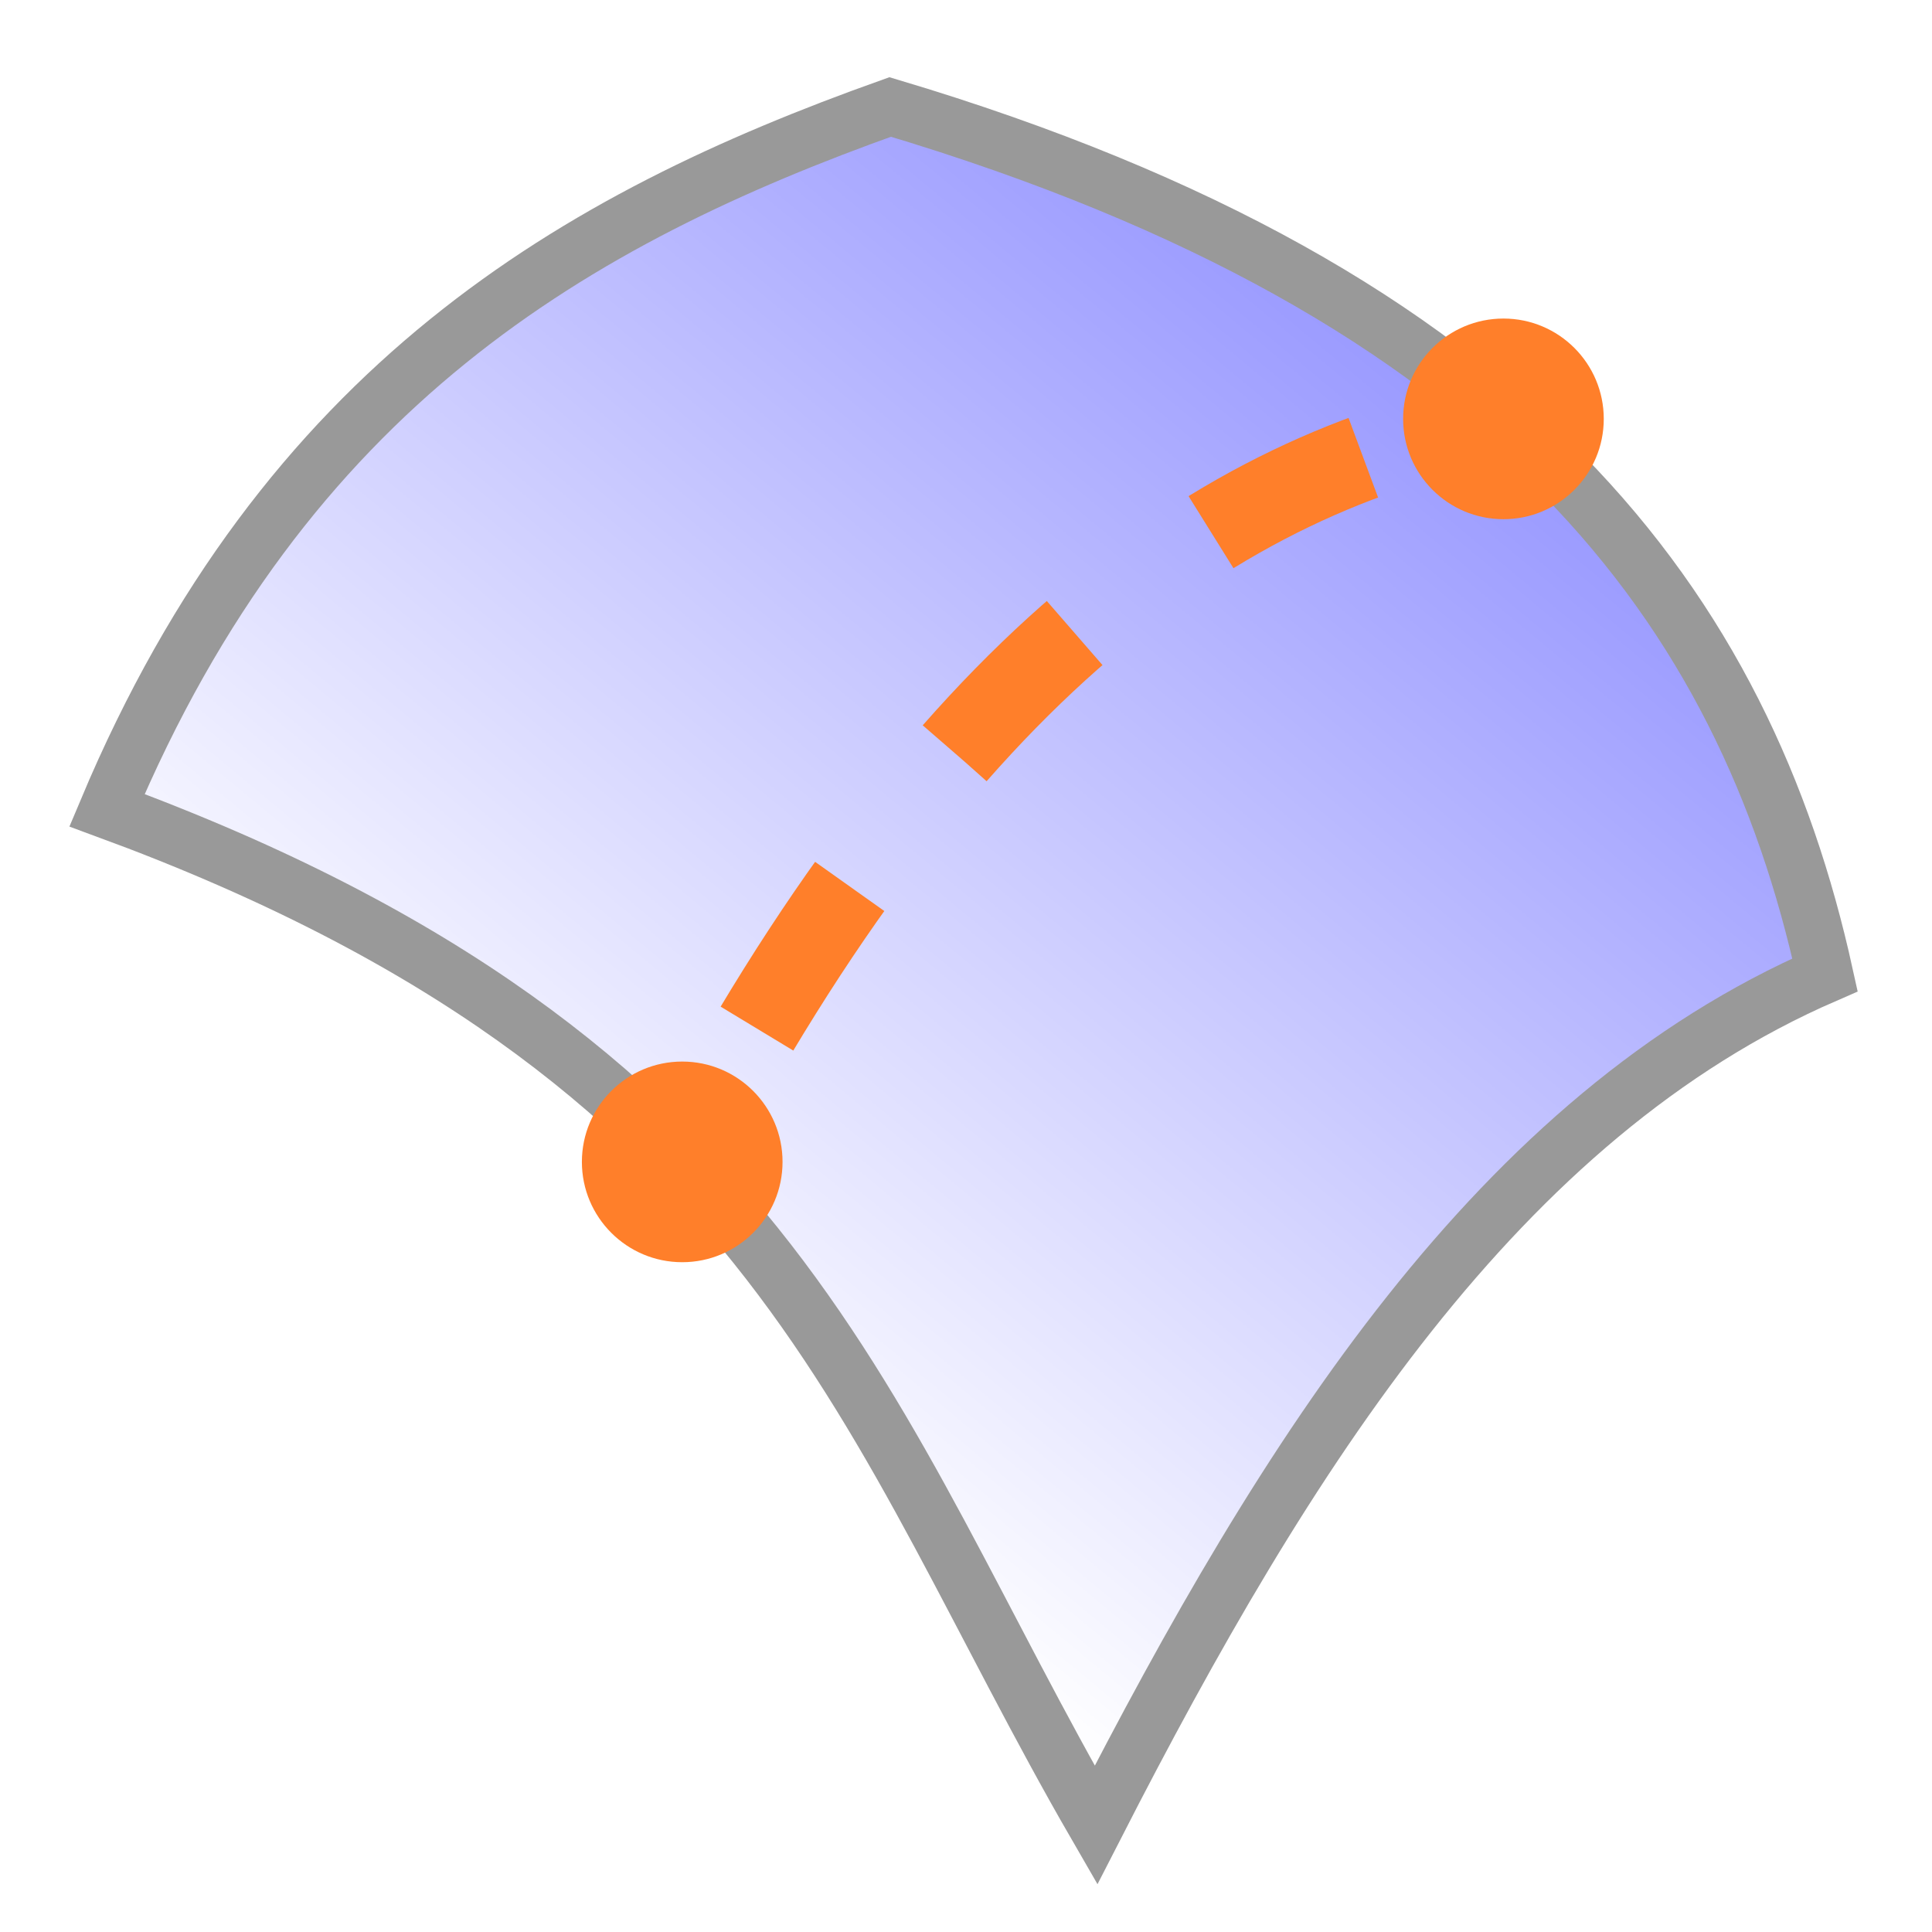
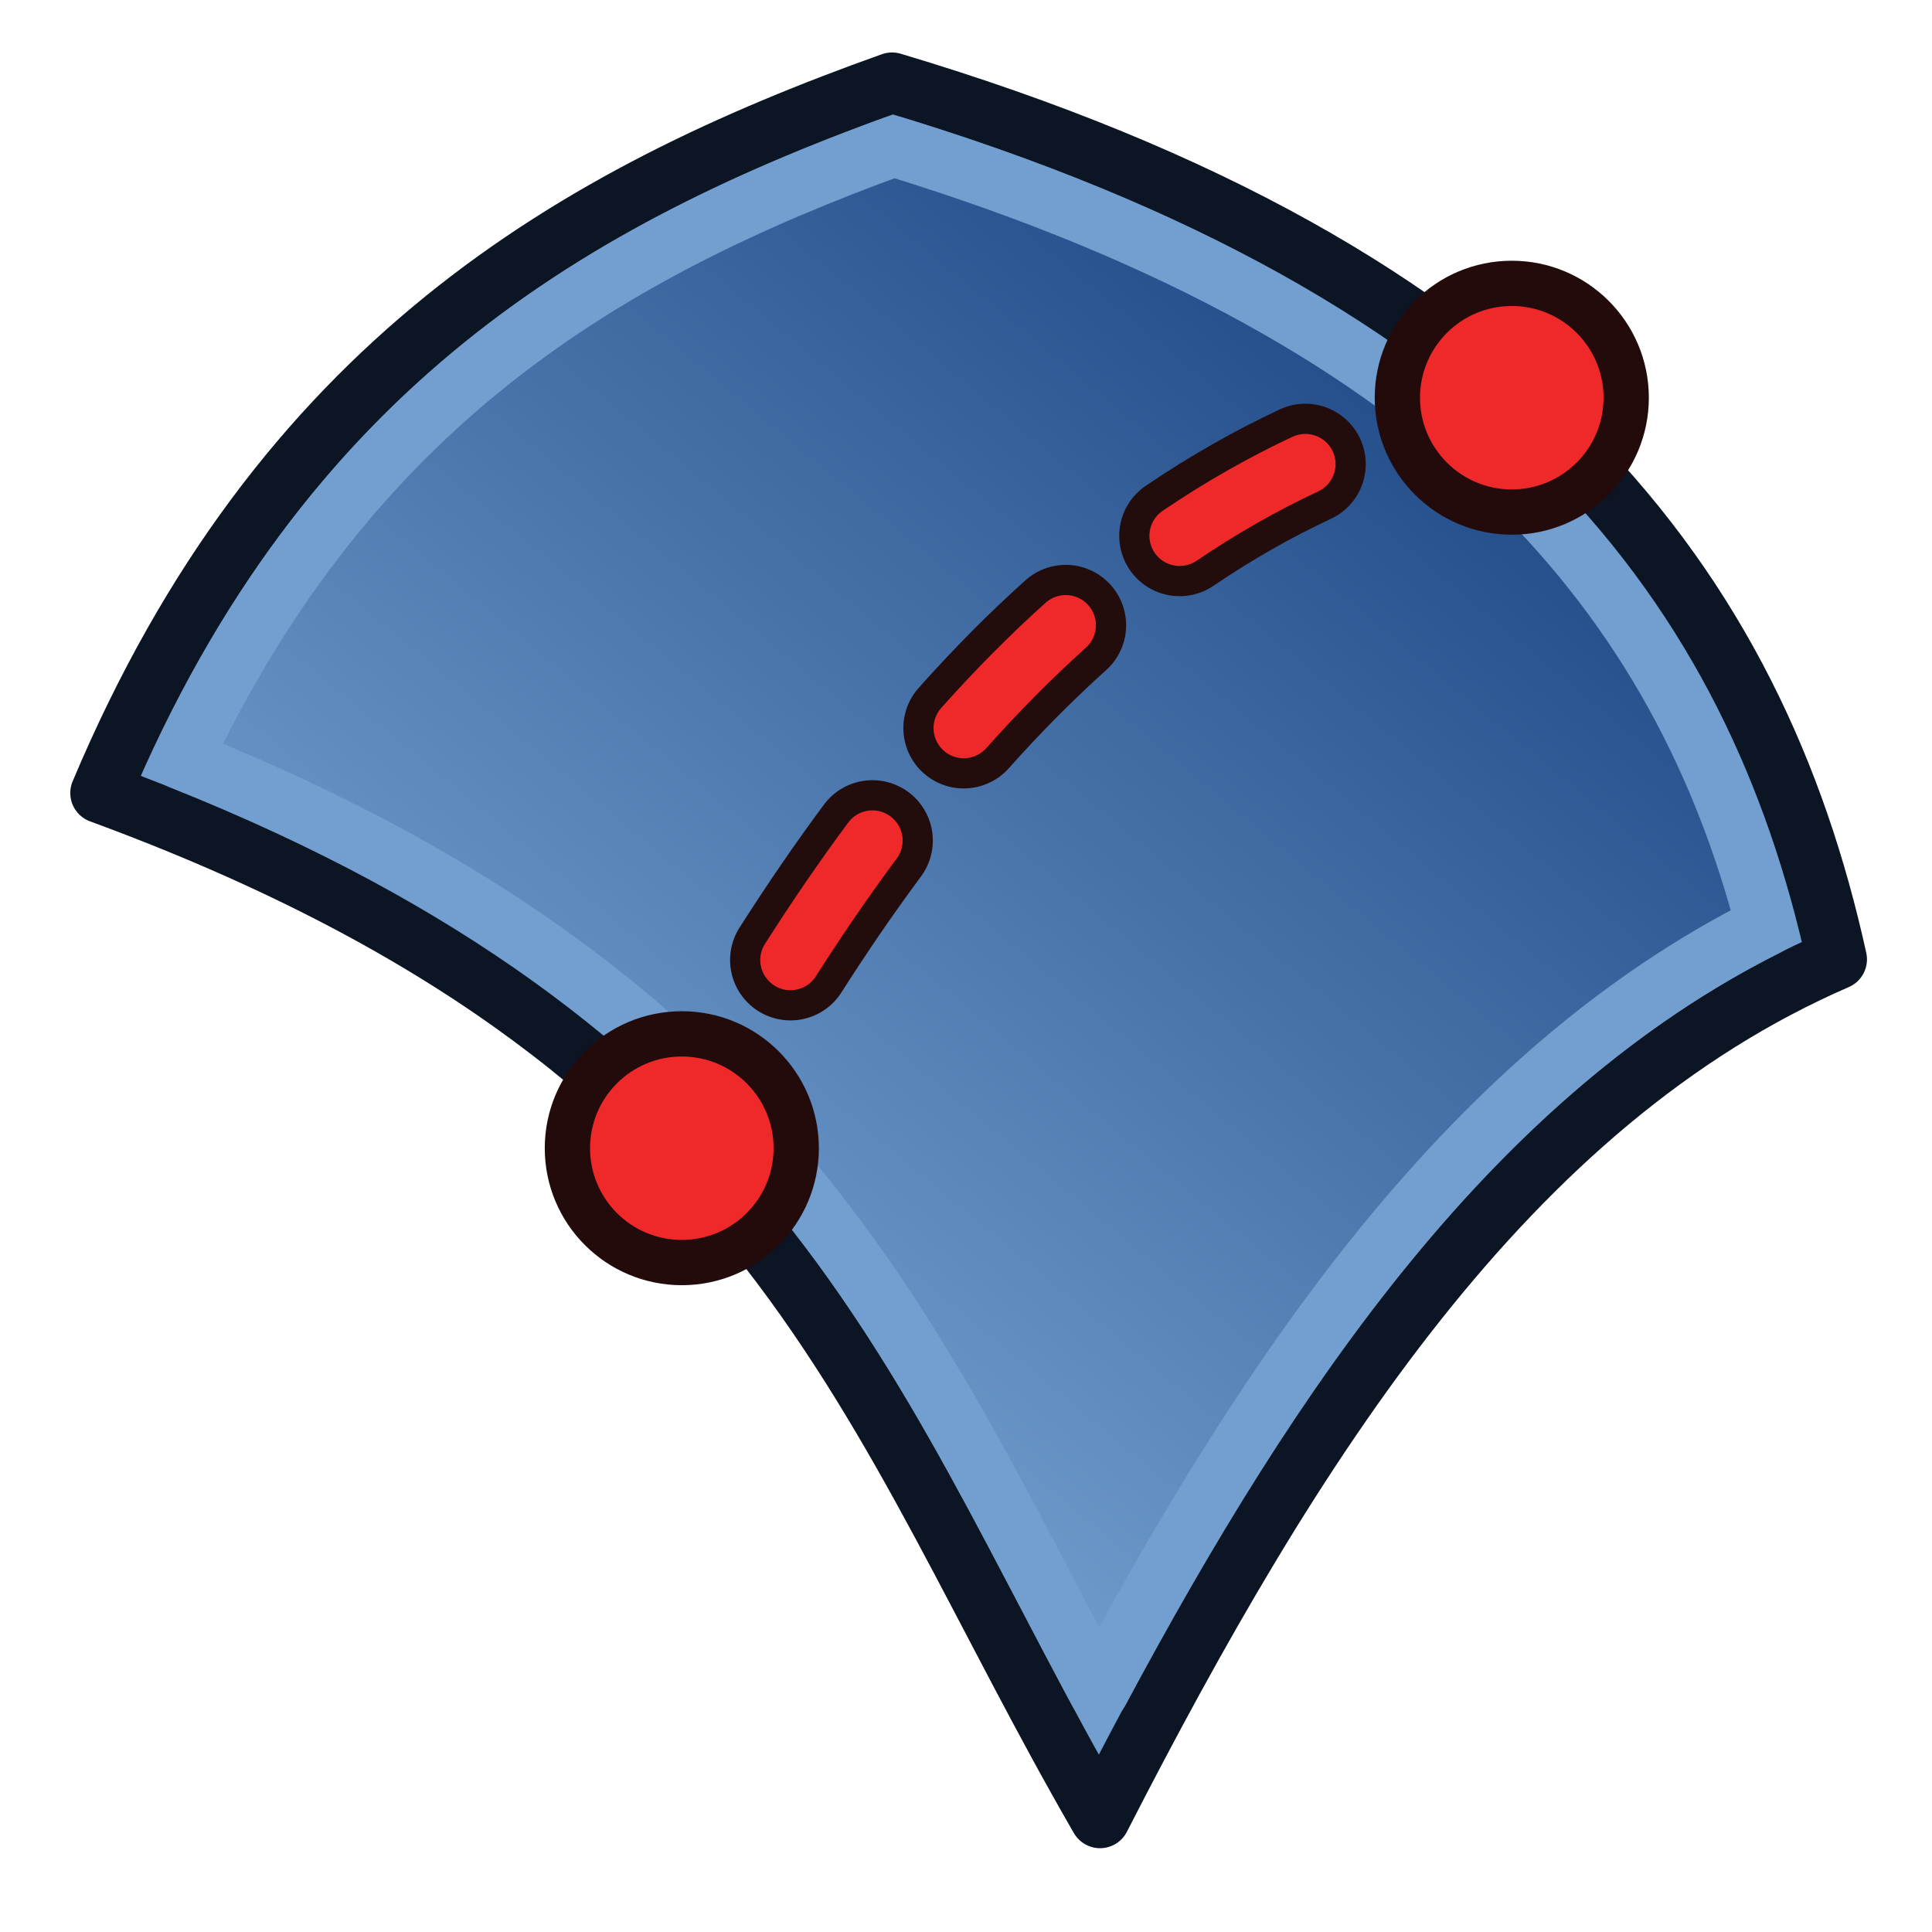
- <svg xmlns="http://www.w3.org/2000/svg" xmlns:xlink="http://www.w3.org/1999/xlink" version="1.1" id="svg2963" height="68.267" width="68.267">
-   <defs id="defs2965">
+ <svg xmlns="http://www.w3.org/2000/svg" xmlns:xlink="http://www.w3.org/1999/xlink" width="64" height="64" id="svg2869" version="1.1" viewBox="0 0 64 64">
+   <defs id="defs2871">
+     <linearGradient id="linearGradient5">
+       <stop style="stop-color:#ef2929;stop-opacity:1;" offset="0" id="stop19" />
+       <stop style="stop-color:#ef2929;stop-opacity:0;" offset="1" id="stop20" />
+     </linearGradient>
+     <linearGradient id="swatch18">
+       <stop style="stop-color:#ef2929;stop-opacity:1;" offset="0" id="stop18" />
+     </linearGradient>
+     <linearGradient id="swatch15">
+       <stop style="stop-color:#3d0000;stop-opacity:1;" offset="0" id="stop15" />
+     </linearGradient>
+     <linearGradient id="linearGradient5-1">
+       <stop style="stop-color:#ef2929;stop-opacity:1;" offset="0" id="stop5" />
+       <stop style="stop-color:#ef2929;stop-opacity:0;" offset="1" id="stop6" />
+     </linearGradient>
+     <linearGradient id="linearGradient3836-9">
+       <stop style="stop-color:#a40000;stop-opacity:1" offset="0" id="stop3838-8" />
+       <stop style="stop-color:#ef2929;stop-opacity:1" offset="1" id="stop3840-1" />
+     </linearGradient>
+     <linearGradient xlink:href="#linearGradient824" id="linearGradient826" x1="50.307" y1="12.565" x2="20.924" y2="47.962" gradientUnits="userSpaceOnUse" gradientTransform="matrix(0.9474744,0,0,0.9469248,-0.2534593,-0.840558)" />
    <linearGradient id="linearGradient824">
-       <stop id="stop820" offset="0" style="stop-color:#0000ff;stop-opacity:1;" />
-       <stop id="stop822" offset="1" style="stop-color:#0000ff;stop-opacity:0;" />
+       <stop style="stop-color:#204a87;stop-opacity:1" offset="0" id="stop820" />
+       <stop style="stop-color:#729fcf;stop-opacity:1" offset="1" id="stop822" />
    </linearGradient>
-     <linearGradient id="linearGradient3354">
-       <stop id="stop3356" offset="0" style="stop-color:#2157c7;stop-opacity:1;" />
-       <stop id="stop3358" offset="1" style="stop-color:#6daaff;stop-opacity:1;" />
-     </linearGradient>
-     <linearGradient gradientUnits="userSpaceOnUse" y2="47.962" x2="20.924" y1="12.565" x1="50.307" id="linearGradient826" xlink:href="#linearGradient824" />
  </defs>
-   <g id="layer1">
-     <path id="path818" d="M 3.78,28.63 C 27.623,37.397 30.596,50.416 38.727,64.487 45.464,51.33 52.956,39.456 64.487,34.448 61.652,21.568 53.587,10.388 31.455,3.78 20.35,7.739 10.085,13.631 3.78,28.63 Z" style="fill:url(#linearGradient826);fill-rule:evenodd;stroke:#000000;stroke-width:2;stroke-linecap:butt;stroke-linejoin:miter;stroke-opacity:1;fill-opacity:1;opacity:0.4" />
-     <path id="path828" d="M 24.106,41.055 C 33.239,23.681 43.023,16.704 53.124,14.801" style="fill:none;fill-rule:evenodd;stroke:#ff7f2a;stroke-width:3;stroke-linecap:butt;stroke-linejoin:miter;stroke-opacity:1;stroke-miterlimit:4;stroke-dasharray:6,6;stroke-dashoffset:6.6" />
-     <circle r="3.545" cy="41.055" cx="24.106" id="circle19" style="opacity:1;fill:#ff7f2a;fill-opacity:1;stroke:none;stroke-width:2;stroke-linejoin:round;stroke-miterlimit:4;stroke-dasharray:none" />
-     <circle style="opacity:1;fill:#ff7f2a;fill-opacity:1;stroke:none;stroke-width:2;stroke-linejoin:round;stroke-miterlimit:4;stroke-dasharray:none" id="circle832" cx="53.124" cy="14.801" r="3.545" />
+   <g id="layer3" style="display:inline">
+     <g id="layer1">
+       <path style="fill:#729fcf;fill-opacity:1;fill-rule:evenodd;stroke:#0b1523;stroke-width:2;stroke-linecap:round;stroke-linejoin:round;stroke-opacity:1" d="M 3.328,26.27 C 25.919,34.572 28.735,46.9 36.44,60.224 42.823,47.765 49.921,36.521 60.846,31.78 58.161,19.583 50.519,8.996 29.549,2.738 19.027,6.488 9.302,12.067 3.328,26.27 Z" id="path818" />
+       <path style="fill:url(#linearGradient826);fill-opacity:1;fill-rule:evenodd;stroke:#729fcf;stroke-width:2;stroke-linecap:round;stroke-linejoin:round;stroke-opacity:1" d="M 29.605,4.85 C 48.484,10.642 55.73,20.035 58.51,30.67 48.783,35.549 42.135,45.305 36.398,56.021 30.239,44.532 25.789,33.046 6.023,25.162 11.626,13.291 20.107,8.313 29.605,4.85 Z" id="path53" />
+       <path style="fill:none;fill-rule:evenodd;stroke:#220c0c;stroke-width:4;stroke-linecap:round;stroke-linejoin:round;stroke-opacity:1;stroke-dasharray:none" d="m 22.586,38.036 c 0.38,-0.722 0.761,-1.426 1.143,-2.11 m 2.456,-4.124 c 0.9,-1.412 1.805,-2.73 2.716,-3.957 m 3.024,-3.727 c 1.119,-1.256 2.246,-2.388 3.379,-3.406 m 3.772,-2.963 c 1.38,-0.935 2.769,-1.722 4.166,-2.375 m 4.499,-1.658 c 0.777,-0.214 1.557,-0.393 2.338,-0.54" id="path54" />
+       <path style="fill:none;fill-rule:evenodd;stroke:#ef2929;stroke-width:2;stroke-linecap:round;stroke-linejoin:round;stroke-opacity:1" d="m 22.586,38.036 c 0.38,-0.722 0.761,-1.426 1.143,-2.11 m 2.456,-4.124 c 0.9,-1.412 1.805,-2.73 2.716,-3.957 m 3.024,-3.727 c 1.119,-1.256 2.246,-2.388 3.379,-3.406 m 3.772,-2.963 c 1.38,-0.935 2.769,-1.722 4.166,-2.375 m 4.499,-1.658 c 0.777,-0.214 1.557,-0.393 2.338,-0.54" id="path828" />
+       <ellipse cy="38.036" cx="22.586" id="circle832" style="fill:#ef2929;fill-opacity:1;stroke:#230b0b;stroke-width:1.5;stroke-linejoin:round;stroke-miterlimit:4;stroke-dasharray:none;stroke-opacity:1" rx="3.79" ry="3.788" />
+       <ellipse style="fill:#ef2929;fill-opacity:1;stroke:#230b0b;stroke-width:1.5;stroke-linejoin:round;stroke-miterlimit:4;stroke-dasharray:none;stroke-opacity:1" id="path830" cx="50.08" cy="13.175" rx="3.79" ry="3.788" />
+     </g>
  </g>
</svg>
